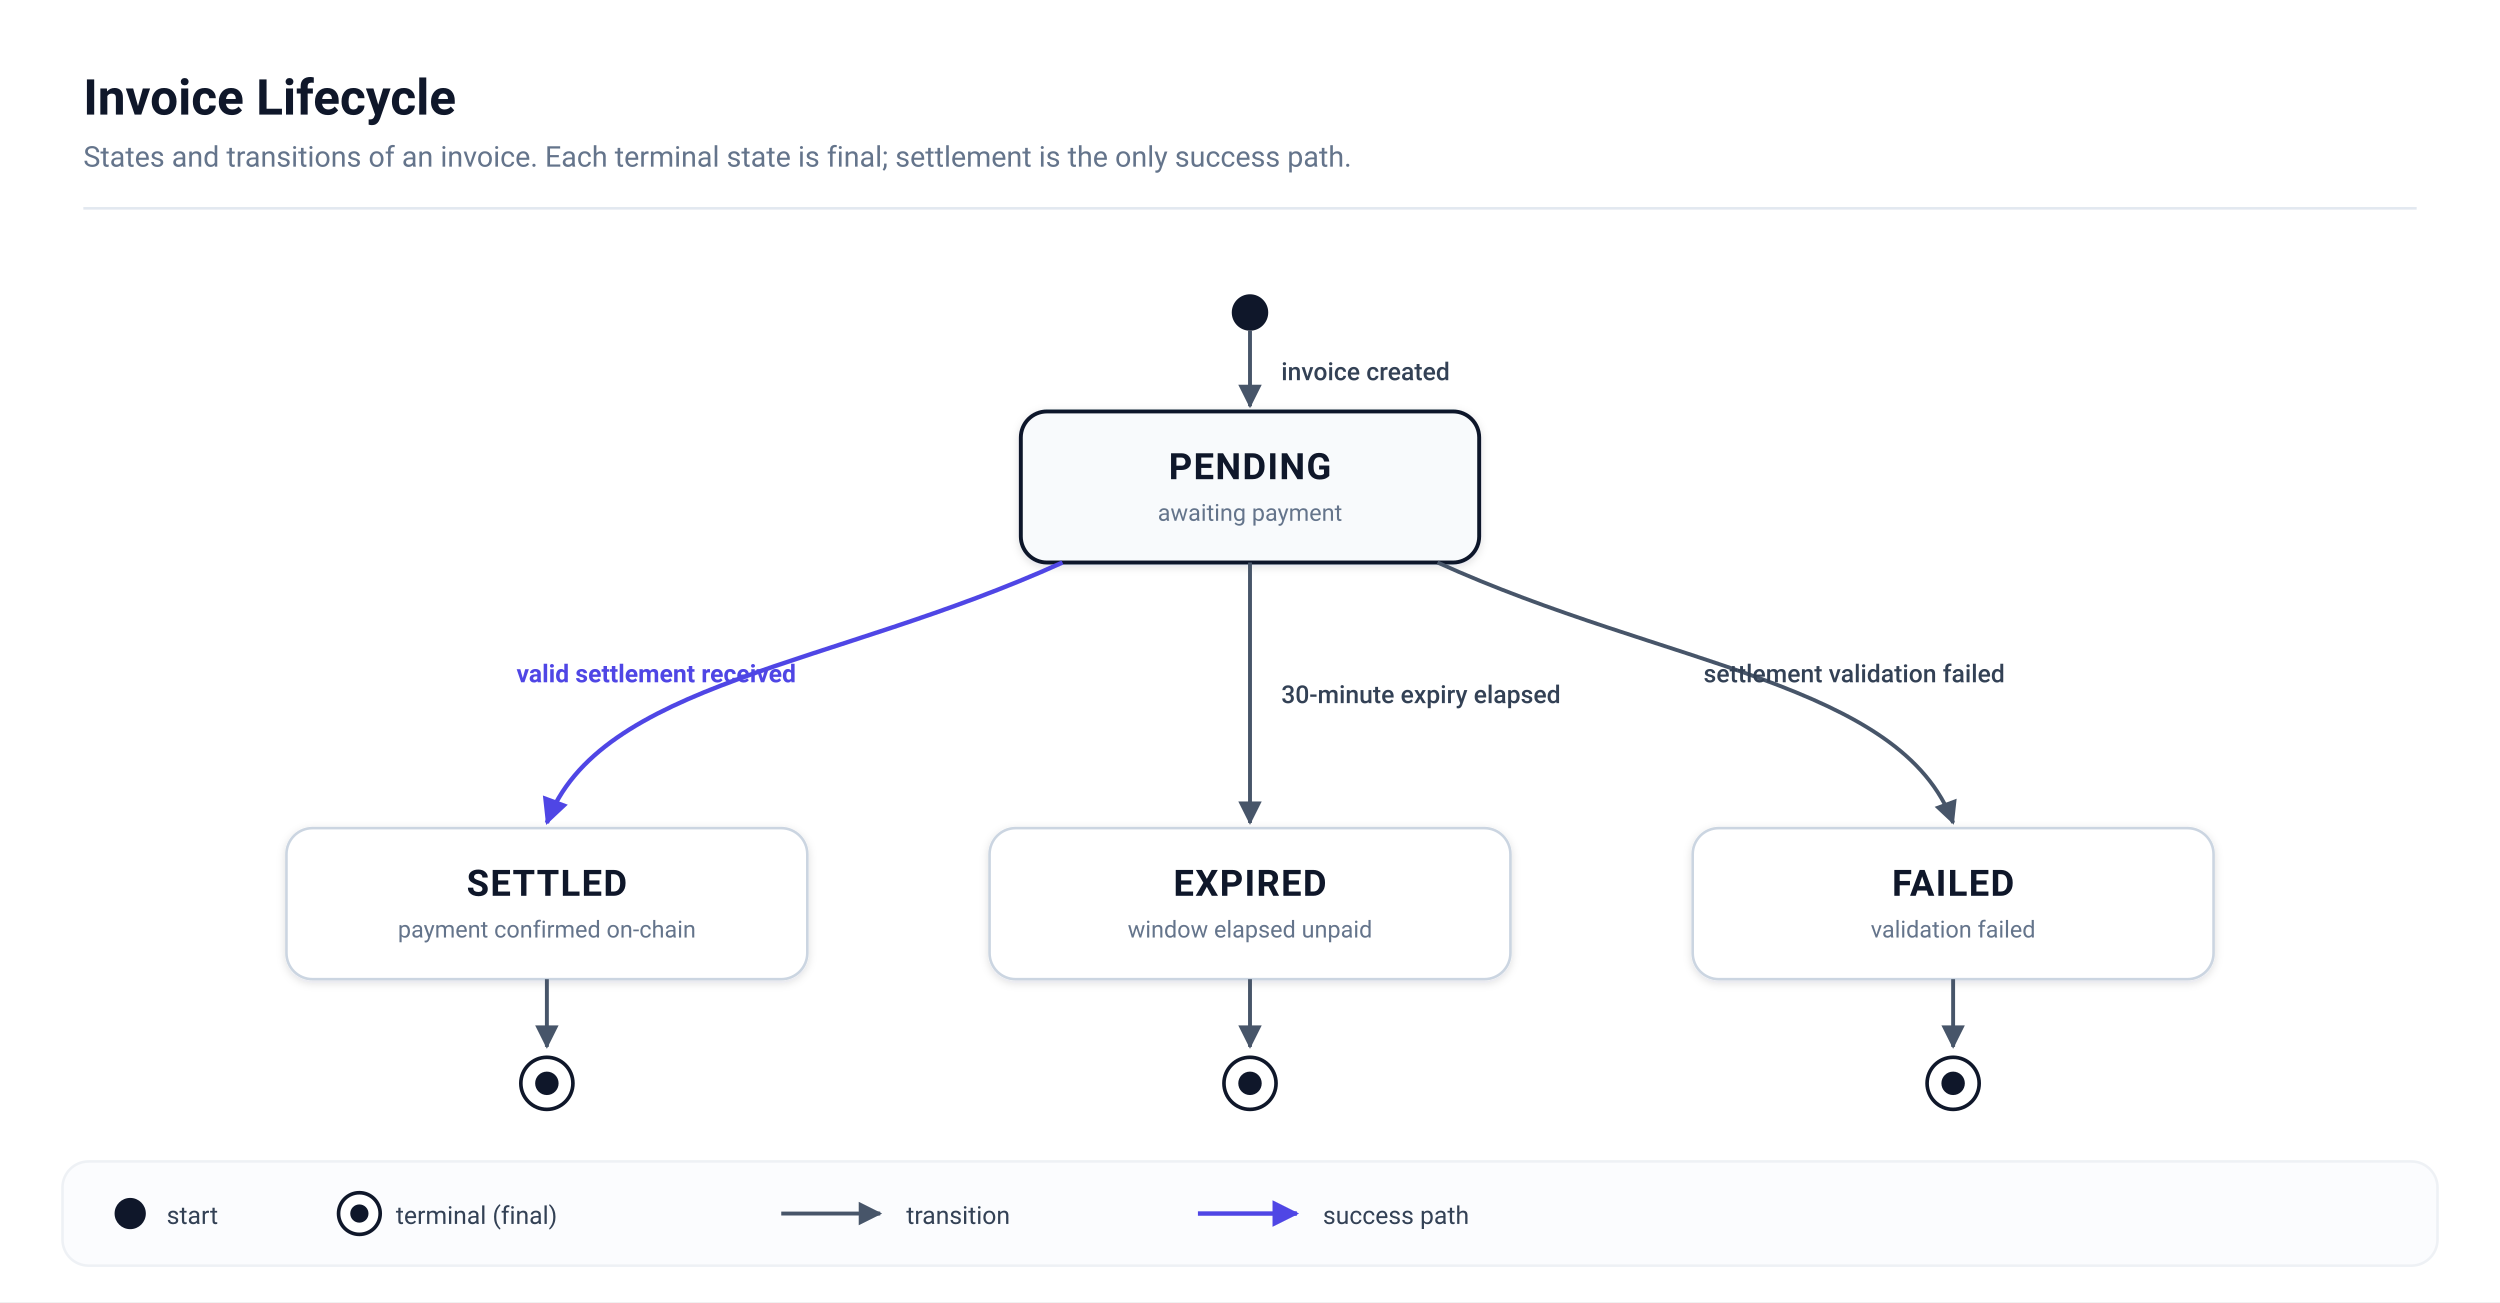
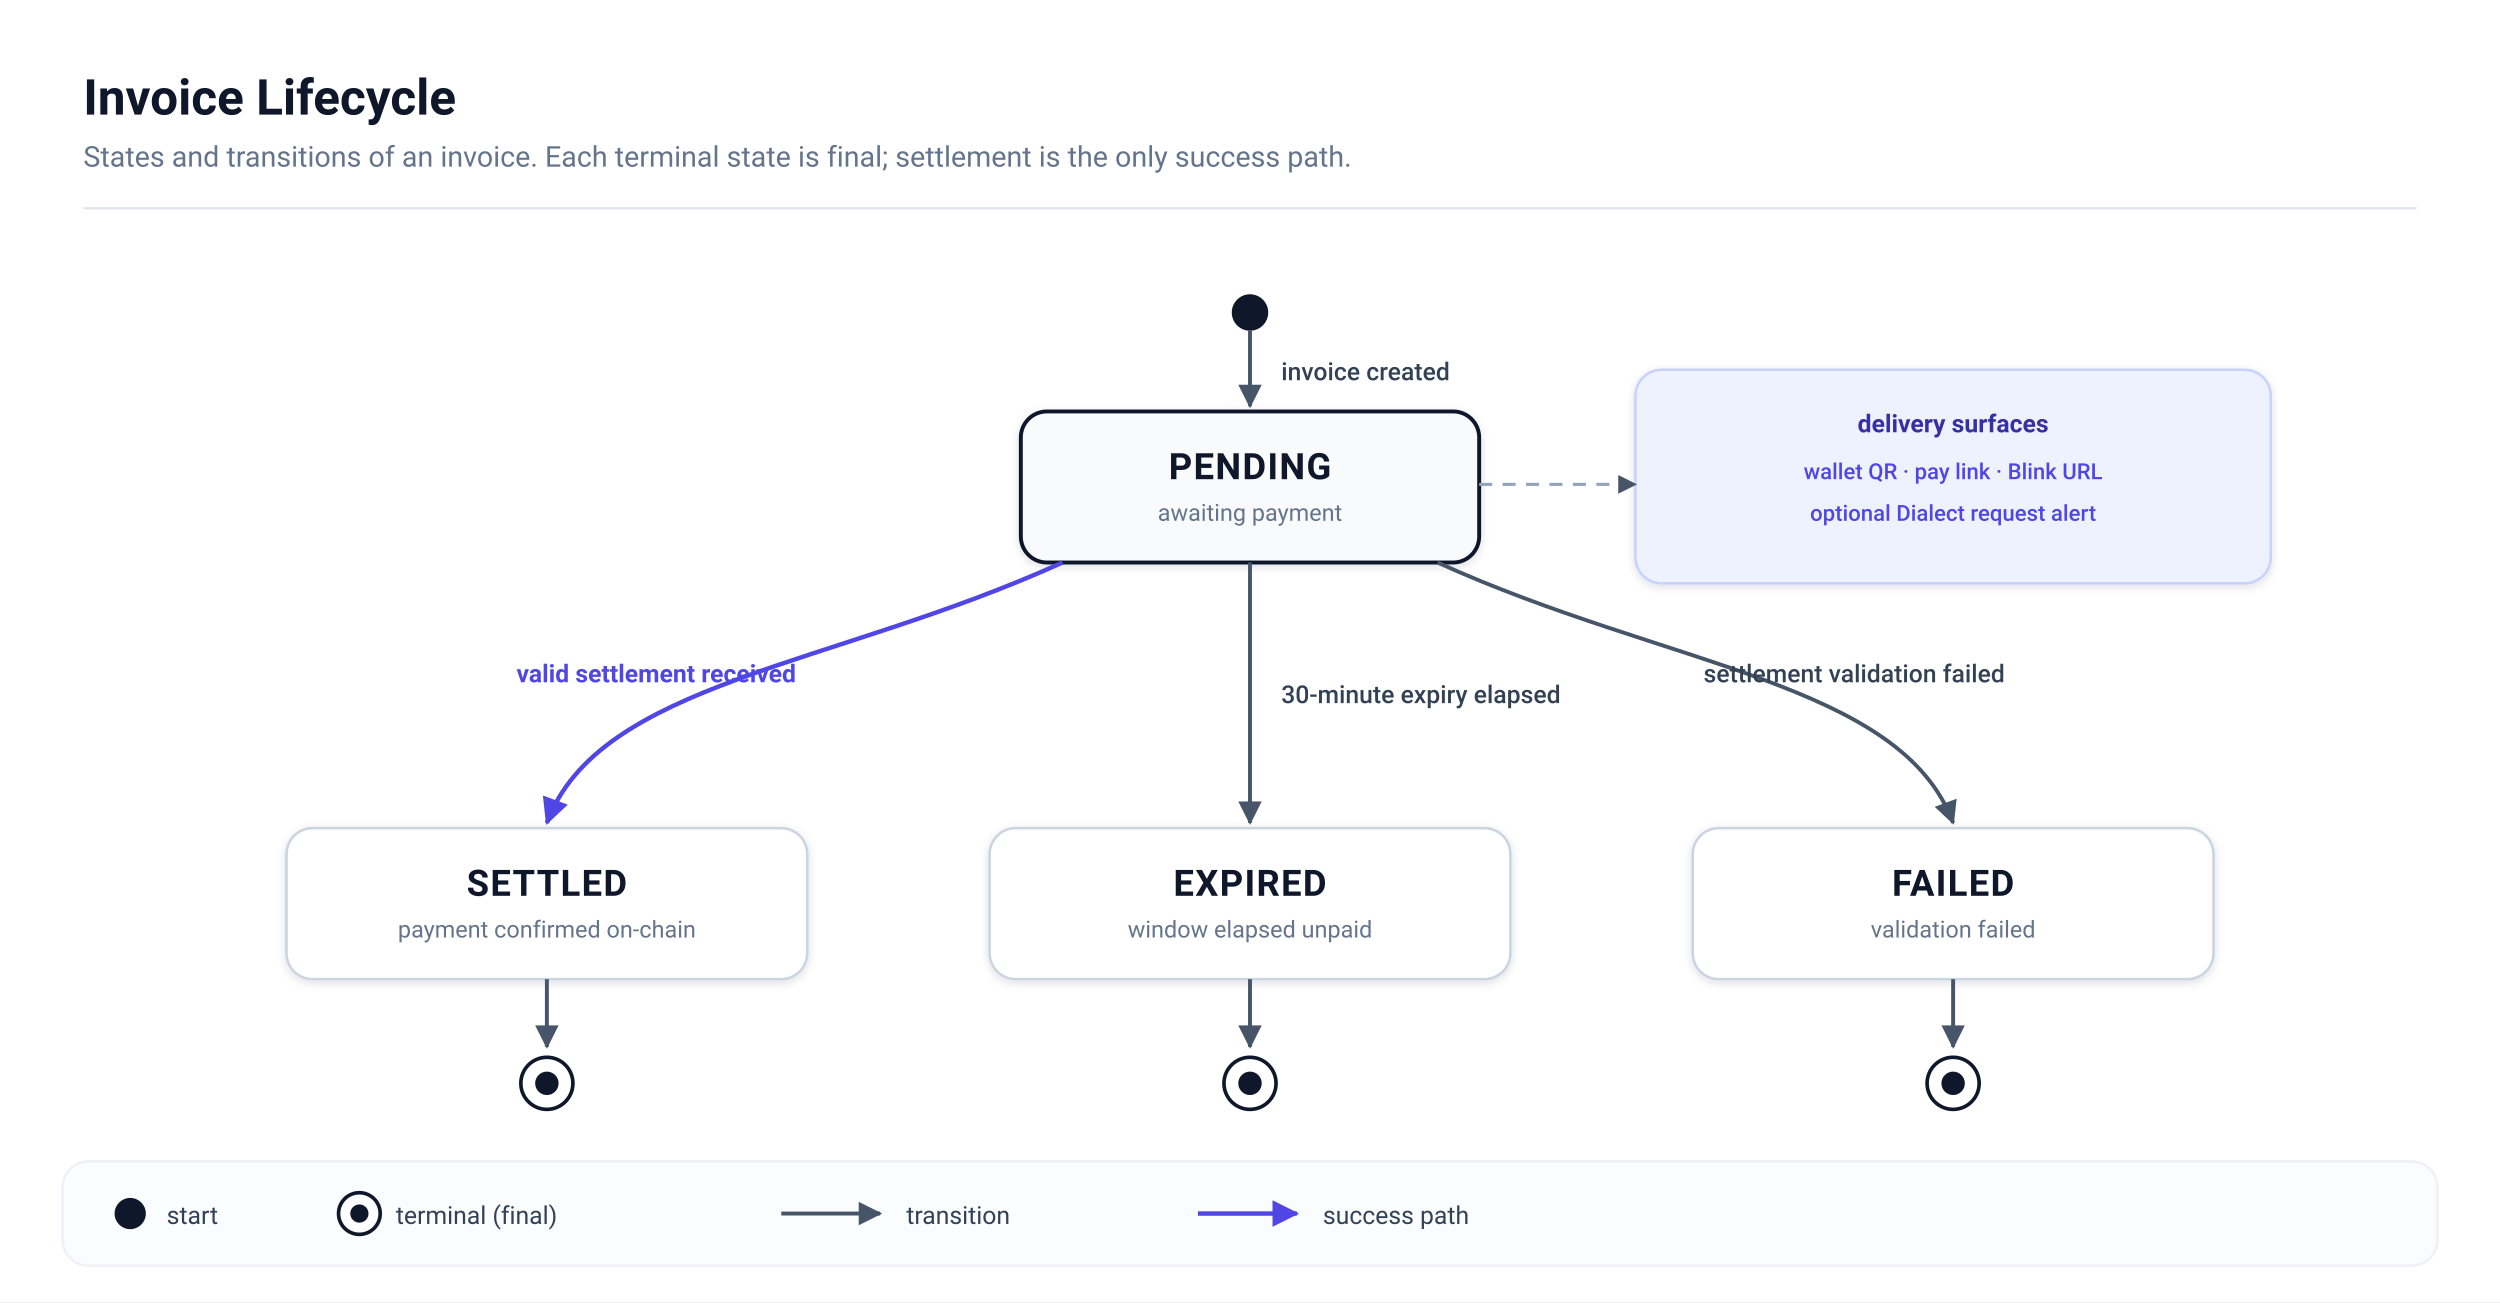
<svg xmlns="http://www.w3.org/2000/svg" viewBox="0 0 960 500" font-family="-apple-system, BlinkMacSystemFont, 'Segoe UI', Roboto, Helvetica, Arial, sans-serif" role="img">
  <defs>
    <filter id="sh" x="-20%" y="-20%" width="140%" height="160%">
      <feDropShadow dx="0" dy="1" stdDeviation="1.6" flood-color="#0f172a" flood-opacity="0.13" />
    </filter>
    <marker id="ar" markerWidth="8" markerHeight="8" refX="5.5" refY="3" orient="auto" markerUnits="strokeWidth">
      <path d="M0,0 L6,3 L0,6 Z" fill="#475569" />
    </marker>
    <marker id="arA" markerWidth="8" markerHeight="8" refX="5.5" refY="3" orient="auto" markerUnits="strokeWidth">
      <path d="M0,0 L6,3 L0,6 Z" fill="#4f46e5" />
    </marker>
  </defs>
  <style>
    .h1   { font-size:19px; font-weight:700; fill:#0f172a; }
    .h2   { font-size:11px; font-weight:400; fill:#64748b; }
    .card { fill:#ffffff; stroke:#cbd5e1; stroke-width:1; }
    .core { fill:#f8fafc; stroke:#0f172a; stroke-width:1.5; }
    .st   { font-size:14px; font-weight:700; fill:#0f172a; letter-spacing:.5px; }
    .ss   { font-size:9px; font-weight:400; fill:#64748b; }
    .e    { stroke:#475569; stroke-width:1.5; fill:none; marker-end:url(#ar); }
    .ep   { stroke:#4f46e5; stroke-width:1.7; fill:none; marker-end:url(#arA); }
+     .ed   { stroke:#94a3b8; stroke-width:1.2; fill:none; stroke-dasharray:5 4; marker-end:url(#ar); }
    .tl   { font-size:9.5px; font-weight:500; fill:#334155; }
    .tlp  { font-size:9.5px; font-weight:600; fill:#4f46e5; }
    .lg   { font-size:9.5px; fill:#334155; }
+     .note { fill:#eef2ff; stroke:#c7d2fe; stroke-width:1; }
+     .nl   { font-size:9.5px; font-weight:600; fill:#3730a3; }
+     .ns2  { font-size:8.5px; font-weight:500; fill:#4f46e5; }
  </style>
  <rect x="0" y="0" width="960" height="500" fill="#ffffff" />
  <text class="h1" x="32" y="44">Invoice Lifecycle</text>
  <text class="h2" x="32" y="64">States and transitions of an invoice. Each terminal state is final; settlement is the only success path.</text>
  <line x1="32" y1="80" x2="928" y2="80" stroke="#e2e8f0" stroke-width="1" />
  <circle cx="480" cy="120" r="7" fill="#0f172a" />
  <path class="e" d="M480,127 L480,156" />
  <text class="tl" x="492" y="146" text-anchor="start">invoice created</text>
  <g filter="url(#sh)">
    <rect class="core" x="392" y="158" width="176" height="58" rx="10" />
  </g>
  <text class="st" x="480" y="184" text-anchor="middle">PENDING</text>
  <text class="ss" x="480" y="200" text-anchor="middle">awaiting payment</text>
+   <g filter="url(#sh)">
+     <rect class="note" x="628" y="142" width="244" height="82" rx="10" />
+   </g>
+   <text class="nl" x="750" y="166" text-anchor="middle">delivery surfaces</text>
+   <text class="ns2" x="750" y="184" text-anchor="middle">wallet QR · pay link · Blink URL</text>
+   <text class="ns2" x="750" y="200" text-anchor="middle">optional Dialect request alert</text>
+   <path class="ed" d="M568,186 L628,186" />
  <path class="ep" d="M408,216 C320,256 230,262 210,316" />
  <text class="tlp" x="252" y="262" text-anchor="middle">valid settlement received</text>
  <path class="e" d="M480,216 L480,316" />
  <text class="tl" x="492" y="270" text-anchor="start">30-minute expiry elapsed</text>
  <path class="e" d="M552,216 C640,256 730,262 750,316" />
  <text class="tl" x="712" y="262" text-anchor="middle">settlement validation failed</text>
  <g filter="url(#sh)">
    <rect class="card" x="110" y="318" width="200" height="58" rx="10" />
    <rect class="card" x="380" y="318" width="200" height="58" rx="10" />
    <rect class="card" x="650" y="318" width="200" height="58" rx="10" />
  </g>
  <text class="st" x="210" y="344" text-anchor="middle">SETTLED</text>
  <text class="ss" x="210" y="360" text-anchor="middle">payment confirmed on-chain</text>
  <text class="st" x="480" y="344" text-anchor="middle">EXPIRED</text>
  <text class="ss" x="480" y="360" text-anchor="middle">window elapsed unpaid</text>
  <text class="st" x="750" y="344" text-anchor="middle">FAILED</text>
  <text class="ss" x="750" y="360" text-anchor="middle">validation failed</text>
  <path class="e" d="M210,376 L210,402" />
  <path class="e" d="M480,376 L480,402" />
  <path class="e" d="M750,376 L750,402" />
  <circle cx="210" cy="416" r="10" fill="#ffffff" stroke="#0f172a" stroke-width="1.4" />
  <circle cx="210" cy="416" r="4.5" fill="#0f172a" />
  <circle cx="480" cy="416" r="10" fill="#ffffff" stroke="#0f172a" stroke-width="1.4" />
  <circle cx="480" cy="416" r="4.5" fill="#0f172a" />
  <circle cx="750" cy="416" r="10" fill="#ffffff" stroke="#0f172a" stroke-width="1.4" />
  <circle cx="750" cy="416" r="4.5" fill="#0f172a" />
  <rect x="24" y="446" width="912" height="40" rx="10" fill="#fbfcfe" stroke="#eef1f5" />
  <circle cx="50" cy="466" r="6" fill="#0f172a" />
  <text class="lg" x="64" y="470">start</text>
  <circle cx="138" cy="466" r="8" fill="#ffffff" stroke="#0f172a" stroke-width="1.4" />
  <circle cx="138" cy="466" r="3.5" fill="#0f172a" />
  <text class="lg" x="152" y="470">terminal (final)</text>
  <line x1="300" y1="466" x2="338" y2="466" class="e" />
  <text class="lg" x="348" y="470">transition</text>
  <line x1="460" y1="466" x2="498" y2="466" class="ep" />
  <text class="lg" x="508" y="470">success path</text>
</svg>
